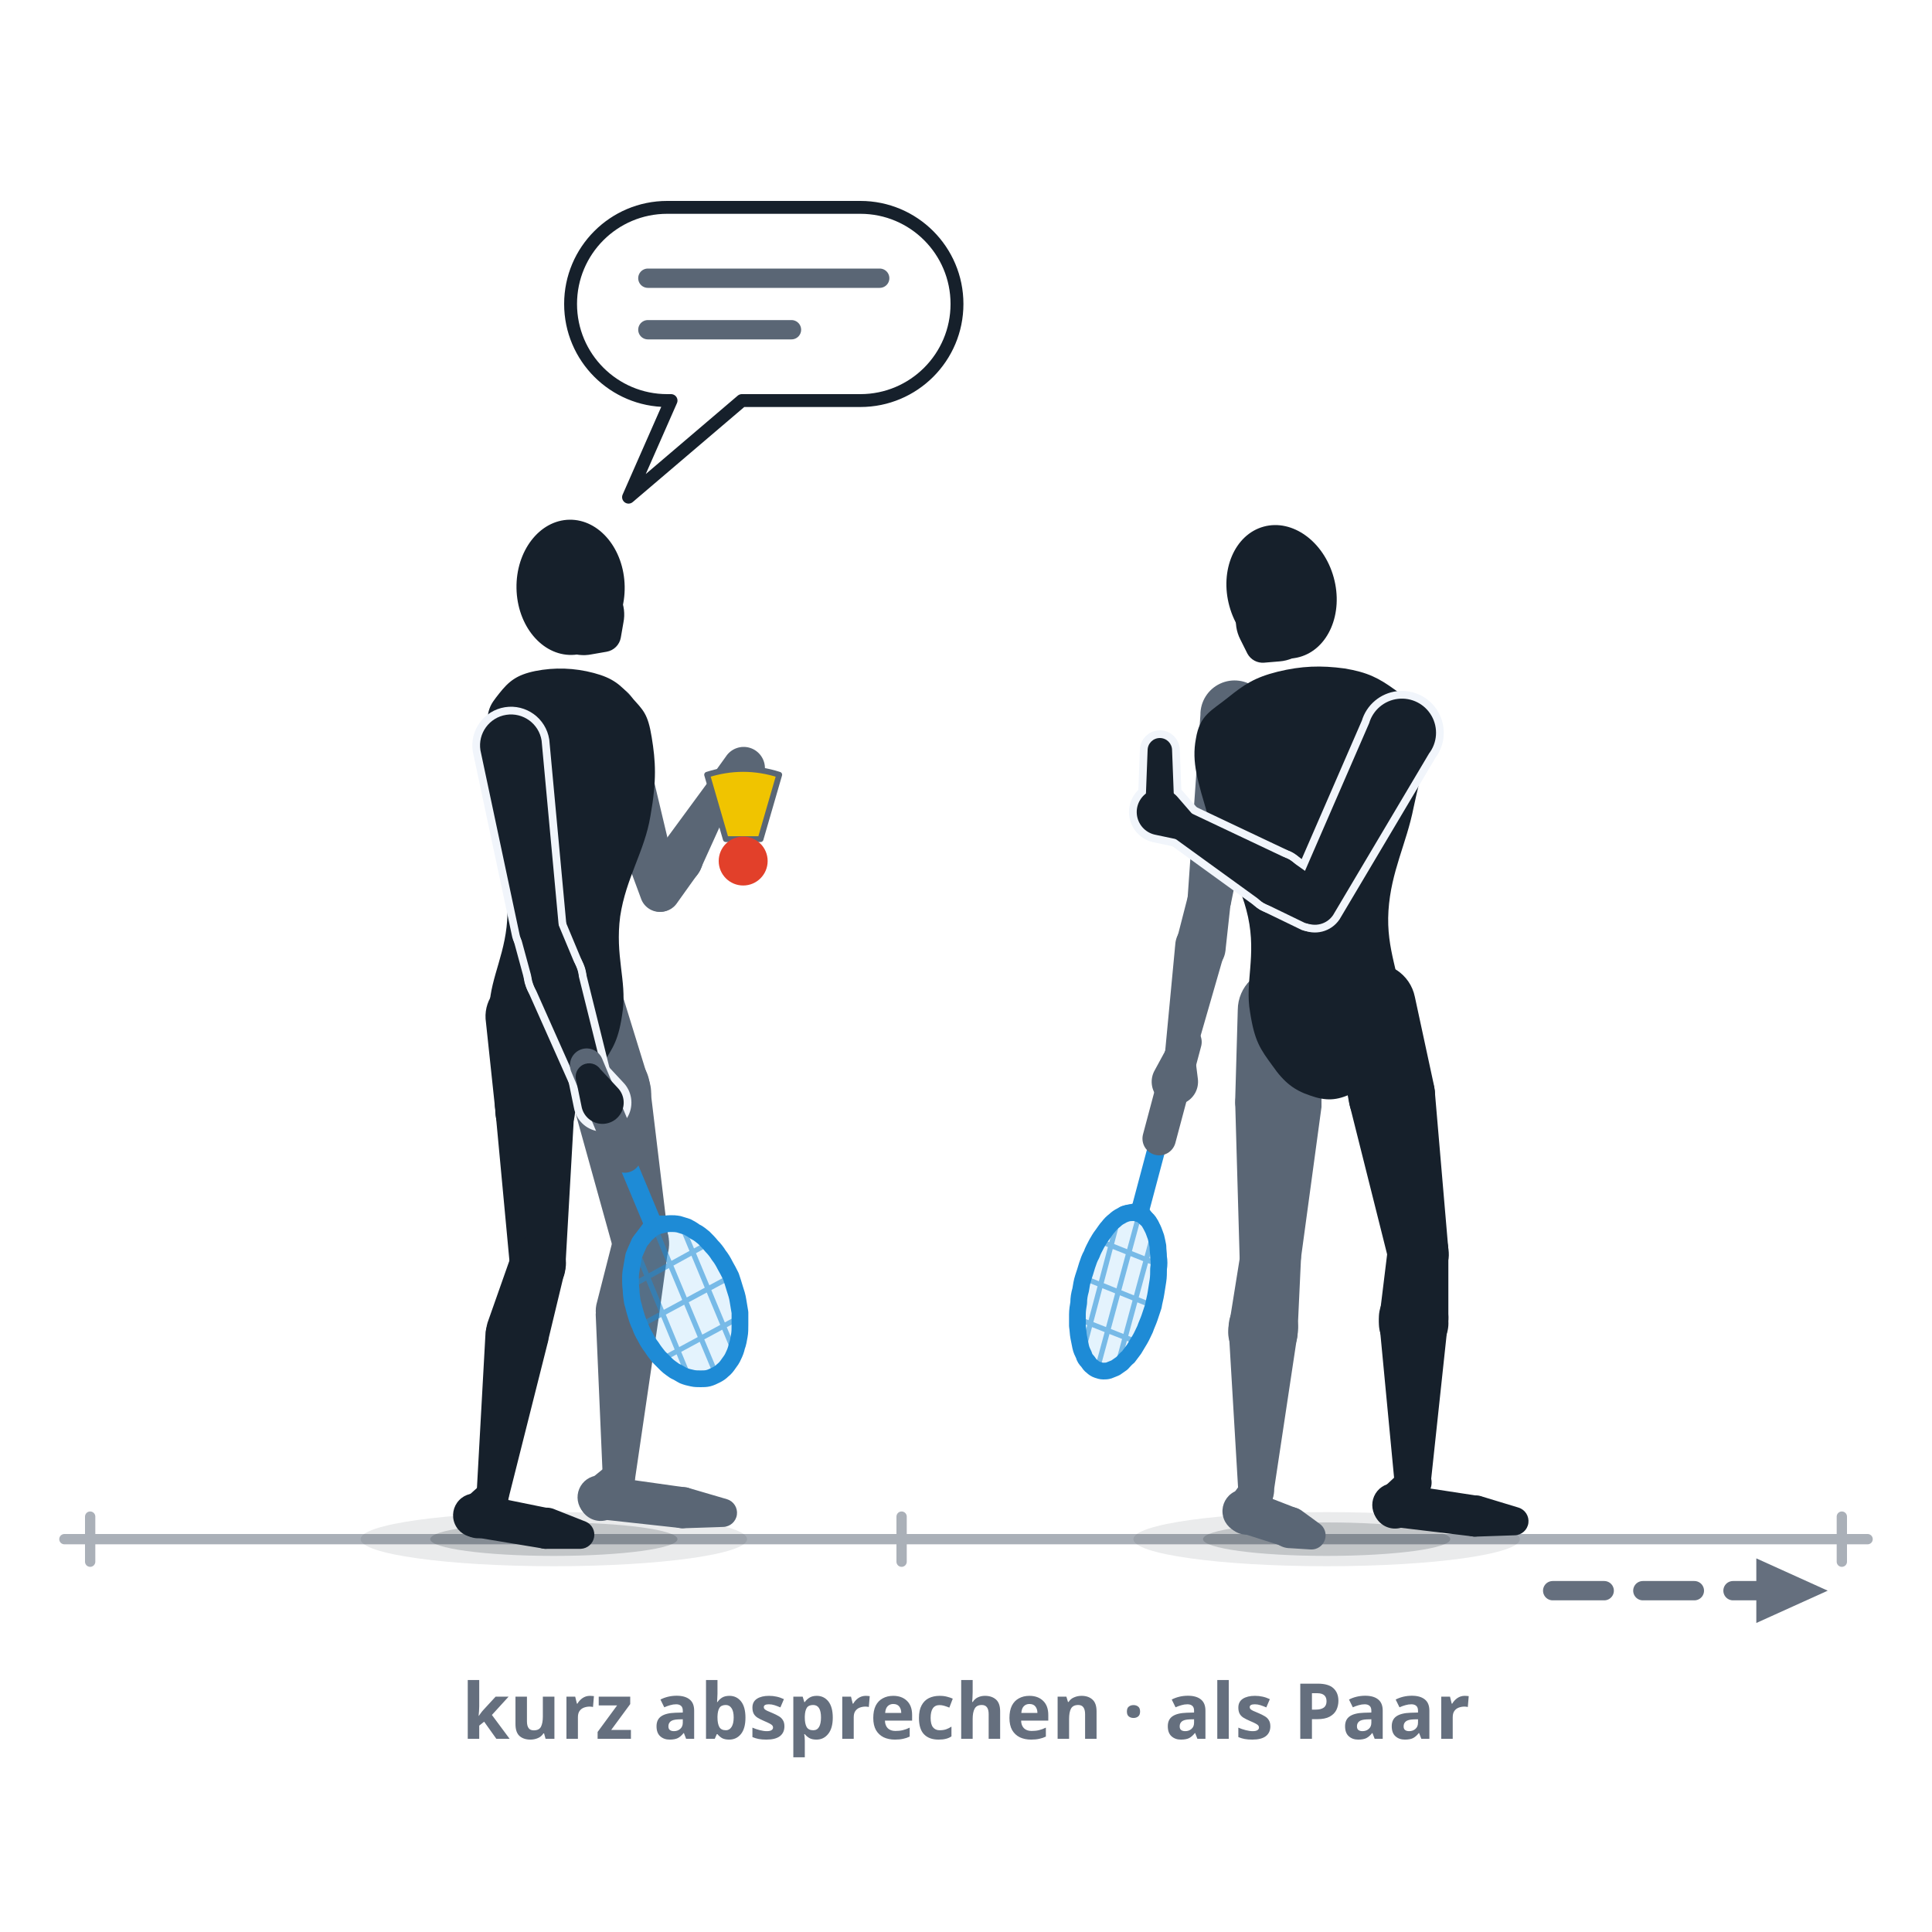
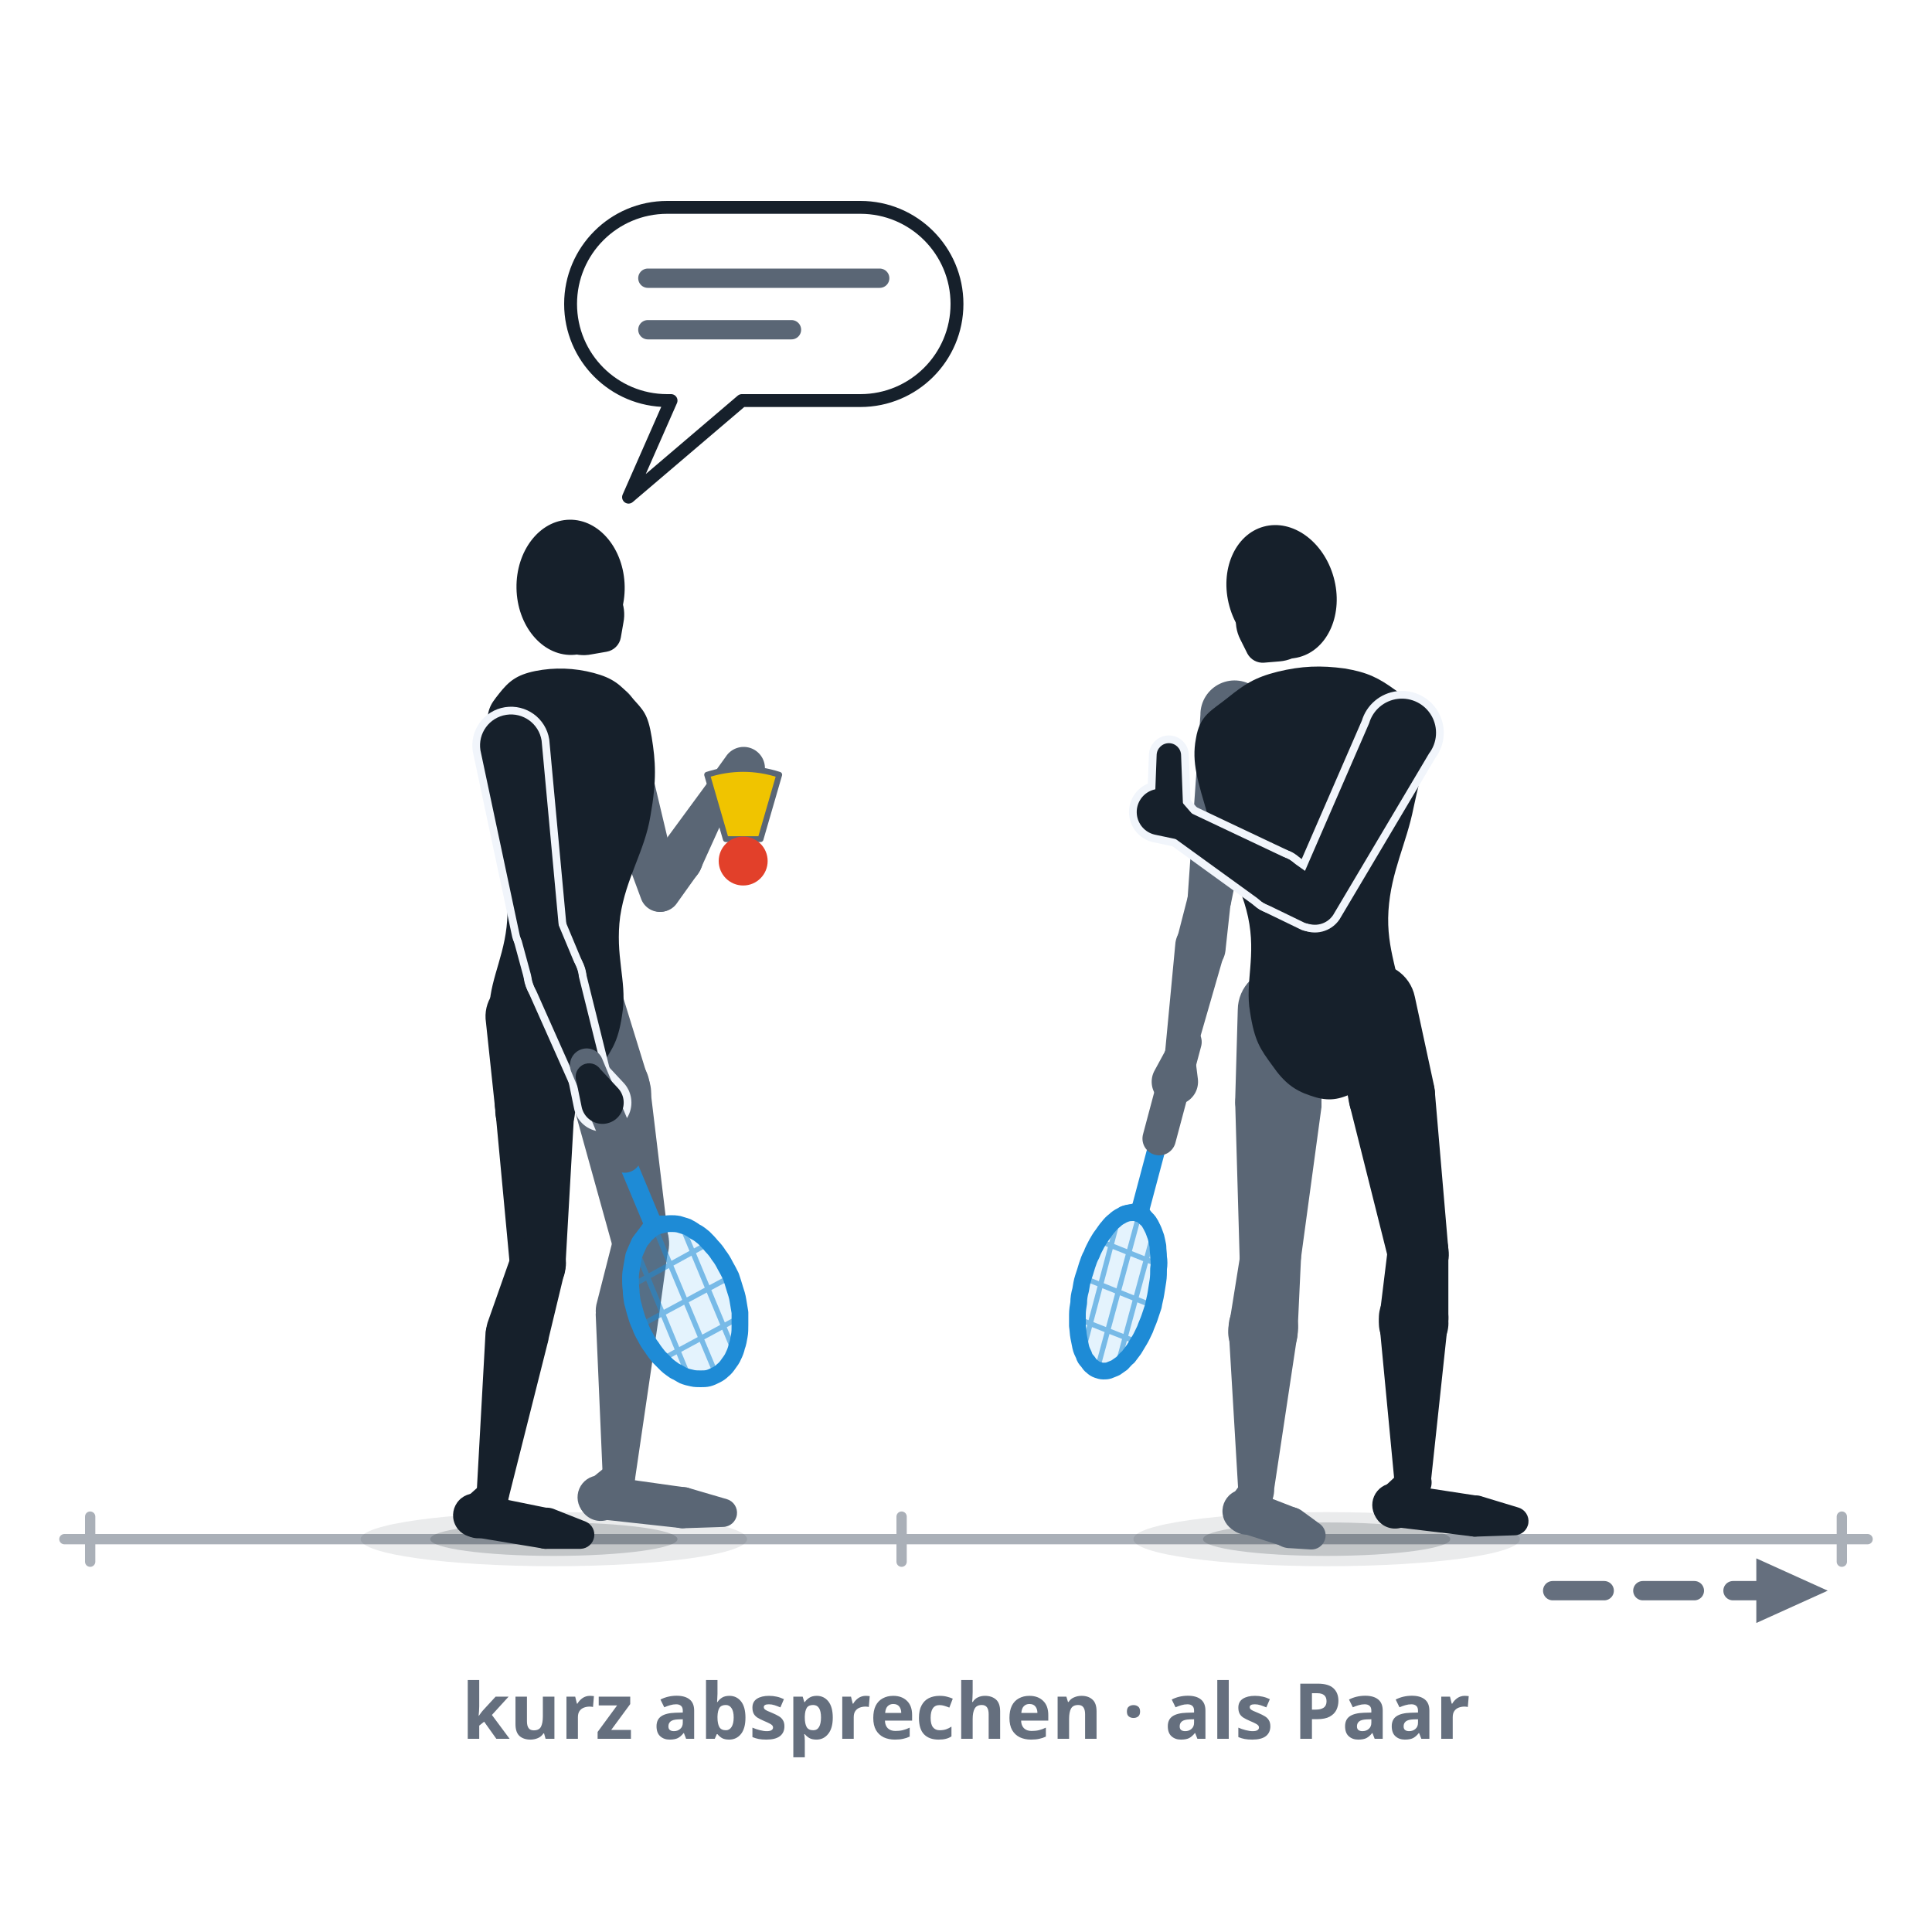
<svg xmlns="http://www.w3.org/2000/svg" viewBox="0 0 300 300" role="img" data-quelle="figuren" aria-label="Sich absprechen: zwei Doppelpartner im eigenen Feld vor dem Aufschlag, einander zugewandt. Links der Rückraumspieler hinter der Aufschlaglinie; er schlägt gleich auf, hält den Speeder in der freien Hand und sagt in einem Satz das Wichtigste. Rechts der Angriffsspieler, die Füße schon nach vorn gerichtet, nickt und hebt den Daumen. Ein gestrichelter Pfeil zeigt seinen Weg nach vorn.">
  <style>
    .s-k{fill:var(--tinte,#16202b)}
    .s-f{fill:var(--tinte-2,#5a6675)}
    .s-x{fill:var(--flaeche-2,#f1f5fb);stroke:var(--flaeche-2,#f1f5fb);stroke-width:2.4;stroke-linejoin:round}
    .s-rf{fill:var(--primaer,#38a4f1);opacity:.14}
    .s-rs{fill:none;stroke:var(--primaer-dunkel,#1e8bd6);stroke-width:.8;opacity:.55}
    .s-rr{fill:none;stroke:var(--primaer-dunkel,#1e8bd6);stroke-width:2.6;stroke-linejoin:round}
    .s-rh{fill:none;stroke:var(--primaer-dunkel,#1e8bd6);stroke-width:2.1;stroke-linecap:round;stroke-linejoin:round}
    .s-rsch{fill:none;stroke:var(--primaer-dunkel,#1e8bd6);stroke-width:2.8;stroke-linecap:round}
    .s-rg{fill:none;stroke:var(--tinte-2,#5a6675);stroke-width:5.2;stroke-linecap:round}
    .s-korb{fill:var(--speeder-korb,#f0c400);stroke:var(--tinte-2,#5a6675);stroke-width:.9;stroke-linejoin:round}
    .s-kappe{fill:var(--speeder-kappe,#e2402a)}
    .s-sch{fill:var(--schatten-boden,#16202b2e)}
    .s-schw{fill:var(--schatten-boden,#16202b2e);opacity:.5}
    .s-wegg{fill:none;stroke:var(--tinte-3,#656f7e);stroke-width:3;stroke-dasharray:8 6;stroke-linecap:round}
    .s-mkg{fill:var(--tinte-3,#656f7e)}
    .s-boden{fill:none;stroke:var(--tinte-3,#656f7e);stroke-width:1.6;opacity:.55;stroke-linecap:round}
    .s-blase{fill:var(--flaeche,#ffffff);stroke:var(--tinte,#16202b);stroke-width:2;stroke-linejoin:round}
    .s-zeile{fill:none;stroke:var(--tinte-2,#5a6675);stroke-width:3;stroke-linecap:round}
    .st{fill:var(--tinte-3,#656f7e);font:600 12px/1 system-ui,sans-serif;text-anchor:middle}
  </style>
  <defs>
    <marker id="p047" viewBox="0 0 10 10" markerWidth="4.4" markerHeight="4.4" refX="5" refY="5" orient="auto">
      <path d="M1,1.2 L9.4,5 L1,8.8 Z" class="s-mkg" />
    </marker>
  </defs>
  <path class="s-boden" d="M10,239L290,239M14,235.5L14,242.5M140,235.5L140,242.5M286,235.5L286,242.5" />
  <ellipse class="s-schw" cx="86" cy="239" rx="30" ry="4.2" />
  <ellipse class="s-sch" cx="86" cy="239" rx="19.2" ry="2.6" />
  <ellipse class="s-schw" cx="206" cy="239" rx="30" ry="4.2" />
  <ellipse class="s-sch" cx="206" cy="239" rx="19.2" ry="2.6" />
  <path class="s-wegg" d="M241.1,247L278,247" marker-end="url(#p047)" />
  <g class="s-f">
    <path d="M192.2,156.8L191.8,170.8A6.7,6.7 0 1 0 205.2,171L205.2,156.9A6.5,6.5 0 0 0 192.2,156.8Z" />
    <path d="M191.8,171.2L192.5,195.7A4.7,4.7 0 0 0 201.9,196.2L205.2,171.9A6.7,6.7 0 1 0 191.8,171.2Z" />
    <path d="M192.6,194.8L190.9,205.4A5.4,5.4 0 1 0 201.5,206.5L202,195.8A4.7,4.7 0 0 0 192.6,194.8Z" />
    <path d="M190.8,206.6L192.3,231.9A2.7,2.7 0 0 0 197.7,232.2L201.5,207A5.4,5.4 0 1 0 190.8,206.6Z" />
    <path d="M192.8,230.2L190.9,232.8A3.4,3.4 0 1 0 196.9,235.6L197.7,232.4A2.7,2.7 0 0 0 192.8,230.2Z" />
    <path d="M192.6,238L199.5,240.2A3.2,3.2 0 0 0 201.6,234.3L194.9,231.7A3.4,3.4 0 1 0 192.6,238Z" />
    <path d="M200.3,240.4L203.5,240.6A2.2,2.2 0 0 0 204.9,236.6L202.3,234.7A3.2,3.2 0 1 0 200.3,240.4Z" />
  </g>
  <g class="s-f">
    <path d="M186.4,111L184.4,139.6A3.4,3.4 0 0 0 191.1,140.5L196.8,112.4A5.3,5.3 0 1 0 186.4,111Z" />
    <path d="M184.5,139L182.7,146A3.9,3.9 0 1 0 190.3,147.5L191.1,140.2A3.4,3.4 0 0 0 184.5,139Z" />
    <path d="M182.5,146.6L180.9,163.5A2.3,2.3 0 0 0 185.4,164.4L190.1,148.1A3.9,3.9 0 1 0 182.5,146.6Z" />
  </g>
  <path class="s-rf" d="M170.4,212.7C170.1,212.6 169.8,212.4 169.6,212.2C169.3,212 169.1,211.7 168.9,211.4C168.6,211.1 168.4,210.8 168.3,210.4C168.1,210 167.9,209.6 167.8,209.1C167.7,208.6 167.6,208.1 167.5,207.6C167.4,207.1 167.4,206.5 167.3,205.9C167.3,205.4 167.3,204.8 167.3,204.1C167.3,203.5 167.4,202.9 167.5,202.3C167.5,201.6 167.6,201 167.8,200.3C167.9,199.7 168,199 168.2,198.4C168.4,197.8 168.6,197.2 168.8,196.5C169,195.9 169.2,195.3 169.5,194.8C169.7,194.2 170,193.7 170.3,193.1C170.6,192.6 170.8,192.2 171.2,191.7C171.5,191.3 171.8,190.8 172.1,190.5C172.4,190.1 172.7,189.8 173.1,189.5C173.4,189.2 173.7,189 174.1,188.8C174.4,188.6 174.7,188.5 175,188.4C175.4,188.3 175.7,188.3 176,188.3C176.3,188.3 176.6,188.4 176.9,188.5C177.2,188.6 177.4,188.7 177.7,189C177.9,189.2 178.2,189.4 178.4,189.7C178.6,190 178.8,190.4 179,190.8C179.2,191.2 179.3,191.6 179.5,192.1C179.6,192.5 179.7,193 179.8,193.5C179.8,194.1 179.9,194.6 179.9,195.2C180,195.8 180,196.4 179.9,197C179.9,197.6 179.9,198.3 179.8,198.9C179.7,199.5 179.6,200.2 179.5,200.8C179.4,201.5 179.2,202.1 179.1,202.8C178.9,203.4 178.7,204 178.5,204.6C178.3,205.2 178,205.8 177.8,206.4C177.5,207 177.3,207.5 177,208C176.7,208.5 176.4,209 176.1,209.5C175.8,209.9 175.5,210.3 175.2,210.7C174.8,211 174.5,211.4 174.2,211.7C173.9,211.9 173.5,212.2 173.2,212.4C172.9,212.5 172.5,212.7 172.2,212.8C171.9,212.9 171.6,212.9 171.3,212.9C171,212.9 170.7,212.8 170.4,212.7Z" />
  <path class="s-rs" d="M179,191.9L173.7,211.4M176.7,189.3L170.6,211.8M173.5,189.7L168.3,209.3M179.5,196.2L171,192.8M178.6,202.6L168.7,198.6M176.3,208.3L167.7,204.9" />
  <path class="s-rh" d="M178.9,190.1L177.1,187.7L174.5,188.3" />
  <path class="s-rsch" d="M180,176.8L177.1,187.7" />
  <path class="s-rr" d="M170.4,212.7C170.1,212.6 169.8,212.4 169.6,212.2C169.3,212 169.1,211.7 168.9,211.4C168.6,211.1 168.4,210.8 168.3,210.4C168.1,210 167.9,209.6 167.8,209.1C167.7,208.6 167.6,208.1 167.5,207.6C167.4,207.1 167.4,206.5 167.3,205.9C167.3,205.4 167.3,204.8 167.3,204.1C167.3,203.5 167.4,202.9 167.5,202.3C167.5,201.6 167.6,201 167.8,200.3C167.9,199.7 168,199 168.2,198.4C168.4,197.8 168.6,197.2 168.8,196.5C169,195.9 169.2,195.3 169.5,194.8C169.7,194.2 170,193.7 170.3,193.1C170.6,192.6 170.8,192.2 171.2,191.7C171.5,191.3 171.8,190.8 172.1,190.5C172.4,190.1 172.7,189.8 173.1,189.5C173.4,189.2 173.7,189 174.1,188.8C174.4,188.6 174.7,188.5 175,188.4C175.4,188.3 175.7,188.3 176,188.3C176.3,188.3 176.6,188.4 176.9,188.5C177.2,188.6 177.4,188.7 177.7,189C177.9,189.2 178.2,189.4 178.4,189.7C178.6,190 178.8,190.4 179,190.8C179.2,191.2 179.3,191.6 179.5,192.1C179.6,192.5 179.7,193 179.8,193.5C179.8,194.1 179.9,194.6 179.9,195.2C180,195.8 180,196.4 179.9,197C179.9,197.6 179.9,198.3 179.8,198.9C179.7,199.5 179.6,200.2 179.5,200.8C179.4,201.5 179.2,202.1 179.1,202.8C178.9,203.4 178.7,204 178.5,204.6C178.3,205.2 178,205.8 177.8,206.4C177.5,207 177.3,207.5 177,208C176.7,208.5 176.4,209 176.1,209.5C175.8,209.9 175.5,210.3 175.2,210.7C174.8,211 174.5,211.4 174.2,211.7C173.9,211.9 173.5,212.2 173.2,212.4C172.9,212.5 172.5,212.7 172.2,212.8C171.9,212.9 171.6,212.9 171.3,212.9C171,212.9 170.7,212.8 170.4,212.7Z" />
  <path class="s-rg" d="M184,161.8L180,176.8" />
  <g class="s-f">
    <path d="M181.2,162.7L179.3,166.2A3.6,3.6 0 1 0 186,167.5L185.5,163.5A2.3,2.3 0 0 0 181.2,162.7Z" />
  </g>
  <g class="s-k">
    <path d="M208.8,103.8C212.4,104.4 214.1,105.3 216.6,107.1C219.1,109 220.7,109.4 221.3,113C221.9,116.7 220.7,119.7 219.5,125.4C218.4,131 216,135.3 215.6,141.4C215.2,147.6 217.5,151.4 217.5,156C217.4,160.7 216.7,162 215.2,164.7C213.7,167.5 212.3,168.8 209.9,169.8C207.6,170.9 205.9,171 203.4,170.1C201,169.3 199.4,168.1 197.6,165.5C195.7,162.9 194.8,161.7 194.1,157.1C193.3,152.5 195.1,148.5 193.8,142.4C192.5,136.4 189.3,132.4 187.6,126.8C186,121.3 185,118.4 185.7,114.7C186.3,111 188.1,110.4 190.7,108.3C193.2,106.3 194.8,105.2 198.4,104.3C202.1,103.4 205.1,103.3 208.8,103.8Z" />
    <path d="M206.9,157.4L209.5,171.3A6.7,6.7 0 1 0 222.7,168.7L219.7,154.8A6.5,6.5 0 0 0 206.9,157.4Z" />
    <path d="M209.6,171.7L215.6,195.6A4.7,4.7 0 0 0 224.9,194L222.8,169.5A6.7,6.7 0 1 0 209.6,171.7Z" />
    <path d="M215.5,193.9L214.2,204.5A5.4,5.4 0 1 0 224.9,205.1L224.9,194.5A4.7,4.7 0 0 0 215.5,193.9Z" />
    <path d="M214.2,205.6L216.6,230.8A2.7,2.7 0 0 0 222.1,230.9L224.8,205.7A5.4,5.4 0 1 0 214.2,205.6Z" />
    <path d="M217.5,228.5L214.5,231.3A3.4,3.4 0 1 0 219.7,235.4L221.7,231.9A2.7,2.7 0 0 0 217.5,228.5Z" />
    <path d="M216.4,237.1L228.9,238.6A3.2,3.2 0 0 0 229.7,232.3L217.3,230.4A3.4,3.4 0 1 0 216.4,237.1Z" />
    <path d="M229.3,238.6L235.2,238.4A2.2,2.2 0 0 0 235.8,234.1L230.2,232.4A3.2,3.2 0 1 0 229.3,238.6Z" />
  </g>
  <g class="s-k">
    <ellipse cx="199" cy="91.9" rx="8.4" ry="10.5" transform="rotate(-15.4 199 91.9)" />
    <path d="M192.6,99.3L193.7,101.5A2.7,2.7 0 0 0 196.3,102.9L198.7,102.7A6.3,6.3 0 1 0 192.6,99.3Z" />
  </g>
  <g class="s-x">
    <path d="M212.6,112.3L201,139A3.4,3.4 0 0 0 207,142.1L221.9,117A5.3,5.3 0 1 0 212.6,112.3Z" />
    <path d="M206,137.6L200.2,133.5A3.9,3.9 0 1 0 196.2,140.2L202.6,143.3A3.4,3.4 0 0 0 206,137.6Z" />
    <path d="M199.6,133.2L184.6,126.1A2.3,2.3 0 0 0 182.3,130.1L195.7,139.8A3.9,3.9 0 1 0 199.6,133.2Z" />
    <path d="M185.4,126.7L182.8,123.7A3.6,3.6 0 1 0 179.3,129.6L183.1,130.4A2.3,2.3 0 0 0 185.4,126.7Z" />
-     <path d="M182.3,124.3L182,116.5A1.9,1.9 0 0 0 178.2,116.5L177.9,124.3A2.2,2.2 0 1 0 182.3,124.3Z" />
+     <path d="M183.7,125.2L183.4,117.3A1.9,1.9 0 0 0 179.6,117.3L179.3,125.2A2.2,2.2 0 1 0 183.7,125.2Z" />
  </g>
  <g class="s-k">
    <path d="M212.6,112.3L201,139A3.4,3.4 0 0 0 207,142.1L221.9,117A5.3,5.3 0 1 0 212.6,112.3Z" />
    <path d="M206,137.6L200.2,133.5A3.9,3.9 0 1 0 196.2,140.2L202.6,143.3A3.4,3.4 0 0 0 206,137.6Z" />
    <path d="M199.6,133.2L184.6,126.1A2.3,2.3 0 0 0 182.3,130.1L195.7,139.8A3.9,3.9 0 1 0 199.6,133.2Z" />
  </g>
  <g class="s-k">
    <path d="M185.4,126.7L182.8,123.7A3.6,3.6 0 1 0 179.3,129.6L183.1,130.4A2.3,2.3 0 0 0 185.4,126.7Z" />
-     <path d="M182.3,124.3L182,116.5A1.9,1.9 0 0 0 178.2,116.5L177.9,124.3A2.2,2.2 0 1 0 182.3,124.3Z" />
+     <path d="M183.7,125.2L183.4,117.3A1.9,1.9 0 0 0 179.6,117.3L179.3,125.2A2.2,2.2 0 1 0 183.7,125.2Z" />
  </g>
  <g class="s-f">
    <path d="M84.9,157.2L88.8,170.8A6.2,6.2 0 1 0 100.6,167.3L96.4,153.7A6,6 0 0 0 84.9,157.2Z" />
    <path d="M88.8,170.8L95.3,194.2A4.3,4.3 0 0 0 103.8,192.5L100.9,168.4A6.2,6.2 0 1 0 88.8,170.8Z" />
    <path d="M95.3,192L92.6,202.6A4.9,4.9 0 1 0 102.3,204.5L103.8,193.6A4.3,4.3 0 0 0 95.3,192Z" />
    <path d="M92.5,204.1L93.6,229.5A2.5,2.5 0 0 0 98.6,229.7L102.3,204.5A4.9,4.9 0 1 0 92.5,204.1Z" />
    <path d="M94.5,227.4L91.3,230A3.4,3.4 0 1 0 96.4,234.1L98.3,230.5A2.5,2.5 0 0 0 94.5,227.4Z" />
    <path d="M93.1,235.9L105.9,237.3A3.2,3.2 0 0 0 106.7,231L93.9,229.2A3.4,3.4 0 1 0 93.1,235.9Z" />
    <path d="M106.3,237.3L112.3,237.1A2.2,2.2 0 0 0 112.9,232.8L107.1,231.1A3.2,3.2 0 1 0 106.3,237.3Z" />
  </g>
  <g class="s-f">
    <path d="M89.5,112.4L99.6,139.7A3.1,3.1 0 0 0 105.5,137.9L98.8,109.7A4.8,4.8 0 1 0 89.5,112.4Z" />
    <path d="M105,140.4L108.5,135.5A3.6,3.6 0 1 0 102.3,131.9L99.7,137.3A3.1,3.1 0 0 0 105,140.4Z" />
    <path d="M108.8,134.9L114.6,122.1A2.1,2.1 0 0 0 111,120L102.7,131.3A3.6,3.6 0 1 0 108.8,134.9Z" />
  </g>
  <g class="s-f">
    <path d="M113.2,123.3L116.2,122.5A3.3,3.3 0 1 0 112.7,117.5L110.9,120A2.1,2.1 0 0 0 113.2,123.3Z" />
  </g>
  <g class="s-k">
    <path d="M92.2,104.5C95.2,105.3 96.3,106.3 98.1,108.3C99.9,110.3 100.6,110.8 101.2,114.5C101.8,118.2 102,121.1 101,126.7C100.1,132.2 97.2,136.3 96.3,142.3C95.5,148.4 97.3,152.3 96.7,156.9C96.1,161.5 95.2,162.7 93.5,165.3C91.8,167.9 90.2,169.1 88.1,170C85.9,170.9 84.8,170.9 82.8,169.8C80.8,168.8 79.4,167.5 78.1,164.8C76.7,162.1 75.9,160.9 76,156.3C76.2,151.6 78.7,147.8 78.8,141.8C78.8,135.7 77.1,131.5 76.5,125.9C75.8,120.3 75.3,117.3 75.5,113.7C75.7,110 76,109.6 77.5,107.7C79,105.8 80.2,104.8 83.1,104.2C86.1,103.6 89.2,103.7 92.2,104.5Z" />
    <path d="M75.4,158.2L76.9,172.3A6.2,6.2 0 1 0 89.1,170.8L87.3,156.8A6,6 0 0 0 75.4,158.2Z" />
    <path d="M76.9,172.2L79.2,196.8A4.3,4.3 0 0 0 87.8,196.6L89.2,172A6.2,6.2 0 1 0 76.9,172.2Z" />
    <path d="M79.4,194.9L75.7,205.4A4.9,4.9 0 1 0 85.1,208.2L87.7,197.4A4.3,4.3 0 0 0 79.4,194.9Z" />
    <path d="M75.4,206.8L74,232.1A2.5,2.5 0 0 0 78.9,232.9L85.1,208.3A4.9,4.9 0 1 0 75.4,206.8Z" />
    <path d="M74.8,230.4L72,232.9A3.4,3.4 0 1 0 77.4,236.7L78.8,233.2A2.5,2.5 0 0 0 74.8,230.4Z" />
    <path d="M73.7,238.7L84.6,240.5A3.2,3.2 0 0 0 85.7,234.3L74.9,232.1A3.4,3.4 0 1 0 73.7,238.7Z" />
    <path d="M85.1,240.5L90.2,240.5A2.2,2.2 0 0 0 91,236.3L86.2,234.4A3.2,3.2 0 1 0 85.1,240.5Z" />
  </g>
  <g class="s-k">
    <ellipse cx="88.6" cy="91.2" rx="8.4" ry="10.5" transform="rotate(-1 88.6 91.2)" />
    <path d="M91.9,101.6L94.2,101.2A2.7,2.7 0 0 0 96.4,99L96.8,96.7A6.3,6.3 0 1 0 91.9,101.6Z" />
  </g>
  <g class="s-x">
    <path d="M74.6,116.5L80.7,145.2A3.1,3.1 0 0 0 86.8,144.2L84.1,115A4.8,4.8 0 1 0 74.6,116.5Z" />
    <path d="M80.8,145.3L82.7,152.3A3.6,3.6 0 1 0 89.4,150L86.6,143.3A3.1,3.1 0 0 0 80.8,145.3Z" />
    <path d="M82.8,152.8L89.7,168.3A2.1,2.1 0 0 0 93.7,167L89.6,150.5A3.6,3.6 0 1 0 82.8,152.8Z" />
    <path d="M89.5,167.9L90.3,171.8A3.3,3.3 0 1 0 95.9,168.9L93.2,166A2.1,2.1 0 0 0 89.5,167.9Z" />
  </g>
  <g class="s-k">
    <path d="M74.6,116.5L80.7,145.2A3.1,3.1 0 0 0 86.8,144.2L84.1,115A4.8,4.8 0 1 0 74.6,116.5Z" />
    <path d="M80.8,145.3L82.7,152.3A3.6,3.6 0 1 0 89.4,150L86.6,143.3A3.1,3.1 0 0 0 80.8,145.3Z" />
    <path d="M82.8,152.8L89.7,168.3A2.1,2.1 0 0 0 93.7,167L89.6,150.5A3.6,3.6 0 1 0 82.8,152.8Z" />
  </g>
  <path class="s-rf" d="M111.2,213.5C111.6,213.3 111.9,213.1 112.2,212.8C112.6,212.5 112.9,212.1 113.1,211.8C113.4,211.4 113.7,211 113.9,210.5C114.1,210.1 114.3,209.6 114.4,209.1C114.6,208.6 114.7,208 114.8,207.4C114.9,206.9 114.9,206.3 114.9,205.7C114.9,205.1 114.9,204.5 114.9,203.8C114.8,203.2 114.7,202.6 114.6,202C114.5,201.3 114.3,200.7 114.1,200.1C113.9,199.4 113.7,198.8 113.5,198.2C113.2,197.6 112.9,197 112.6,196.5C112.3,195.9 112,195.4 111.6,194.9C111.3,194.4 110.9,193.9 110.5,193.5C110.1,193 109.7,192.6 109.3,192.2C108.9,191.9 108.5,191.5 108,191.3C107.6,191 107.1,190.7 106.7,190.5C106.3,190.4 105.8,190.2 105.4,190.1C104.9,190 104.5,190 104.1,190C103.6,190 103.2,190.1 102.8,190.2C102.4,190.3 102,190.4 101.6,190.6C101.3,190.8 100.9,191.1 100.6,191.4C100.3,191.6 100,192 99.7,192.4C99.4,192.7 99.2,193.1 99,193.6C98.8,194 98.6,194.5 98.4,195C98.3,195.6 98.2,196.1 98.1,196.7C98,197.2 97.9,197.8 97.9,198.4C97.9,199 97.9,199.7 98,200.3C98,200.9 98.1,201.5 98.2,202.2C98.4,202.8 98.5,203.4 98.7,204C98.9,204.7 99.1,205.3 99.4,205.9C99.6,206.5 99.9,207.1 100.2,207.6C100.5,208.2 100.8,208.7 101.2,209.2C101.5,209.7 101.9,210.2 102.3,210.7C102.7,211.1 103.1,211.5 103.5,211.9C103.9,212.3 104.4,212.6 104.8,212.9C105.3,213.1 105.7,213.4 106.1,213.6C106.6,213.8 107,213.9 107.5,214C107.9,214.1 108.4,214.1 108.8,214.1C109.2,214.1 109.6,214.1 110,214C110.4,213.9 110.8,213.7 111.2,213.5Z" />
  <path class="s-rs" d="M99.1,194.8L106.7,213.2M102,191.4L110.9,212.7M106.1,190.9L113.8,209.4M98.5,199.4L109.6,193.3M100,205.5L112.8,198.6M103.3,210.8L114.4,204.8" />
  <path class="s-rh" d="M99.1,192.8L101.3,189.8L104.8,189.8" />
  <path class="s-rsch" d="M97,179.5L101.3,189.8" />
  <path class="s-rr" d="M111.2,213.5C111.6,213.3 111.9,213.1 112.2,212.8C112.6,212.5 112.9,212.1 113.1,211.8C113.4,211.4 113.7,211 113.9,210.5C114.1,210.1 114.3,209.6 114.4,209.1C114.6,208.6 114.7,208 114.8,207.4C114.9,206.9 114.9,206.3 114.9,205.7C114.9,205.1 114.9,204.5 114.9,203.8C114.8,203.2 114.7,202.6 114.6,202C114.5,201.3 114.3,200.7 114.1,200.1C113.9,199.4 113.7,198.8 113.5,198.2C113.2,197.6 112.9,197 112.6,196.5C112.3,195.9 112,195.4 111.6,194.9C111.3,194.4 110.9,193.9 110.5,193.5C110.1,193 109.7,192.6 109.3,192.2C108.9,191.9 108.5,191.5 108,191.3C107.6,191 107.1,190.7 106.7,190.5C106.3,190.4 105.8,190.2 105.4,190.1C104.9,190 104.5,190 104.1,190C103.6,190 103.2,190.1 102.8,190.2C102.4,190.3 102,190.4 101.6,190.6C101.3,190.8 100.9,191.1 100.6,191.4C100.3,191.6 100,192 99.7,192.4C99.4,192.7 99.2,193.1 99,193.6C98.8,194 98.6,194.5 98.4,195C98.3,195.6 98.2,196.1 98.1,196.7C98,197.2 97.9,197.8 97.9,198.4C97.9,199 97.9,199.7 98,200.3C98,200.9 98.1,201.5 98.2,202.2C98.4,202.8 98.5,203.4 98.7,204C98.9,204.7 99.1,205.3 99.4,205.9C99.6,206.5 99.9,207.1 100.2,207.6C100.5,208.2 100.8,208.7 101.2,209.2C101.5,209.7 101.9,210.2 102.3,210.7C102.7,211.1 103.1,211.5 103.5,211.9C103.9,212.3 104.4,212.6 104.8,212.9C105.3,213.1 105.7,213.4 106.1,213.6C106.6,213.8 107,213.9 107.5,214C107.9,214.1 108.4,214.1 108.8,214.1C109.2,214.1 109.6,214.1 110,214C110.4,213.9 110.8,213.7 111.2,213.5Z" />
  <path class="s-rg" d="M91.1,165.4L97,179.5" />
  <g class="s-k">
    <path d="M89.5,167.9L90.3,171.8A3.3,3.3 0 1 0 95.9,168.9L93.2,166A2.1,2.1 0 0 0 89.5,167.9Z" />
  </g>
  <path class="s-korb" d="M112.7,130.3L109.8,120.3Q115.4,118.5 121,120.3L118.1,130.3Z" />
  <path class="s-kappe" d="M111.6,133.7a3.8,3.8 0 1 0 7.6,0a3.8,3.8 0 1 0 -7.6,0Z" />
  <path class="s-blase" d="M103.6,32.2L133.6,32.2A15,15 0 0 1 133.6,62.2L115.2,62.2L97.6,77.2L104.2,62.2L103.6,62.2A15,15 0 0 1 103.6,32.2Z" />
  <path class="s-zeile" d="M100.6,43.2L136.6,43.2M100.6,51.2L122.9,51.2" />
  <text class="st" x="150" y="270">kurz absprechen · als Paar</text>
</svg>
